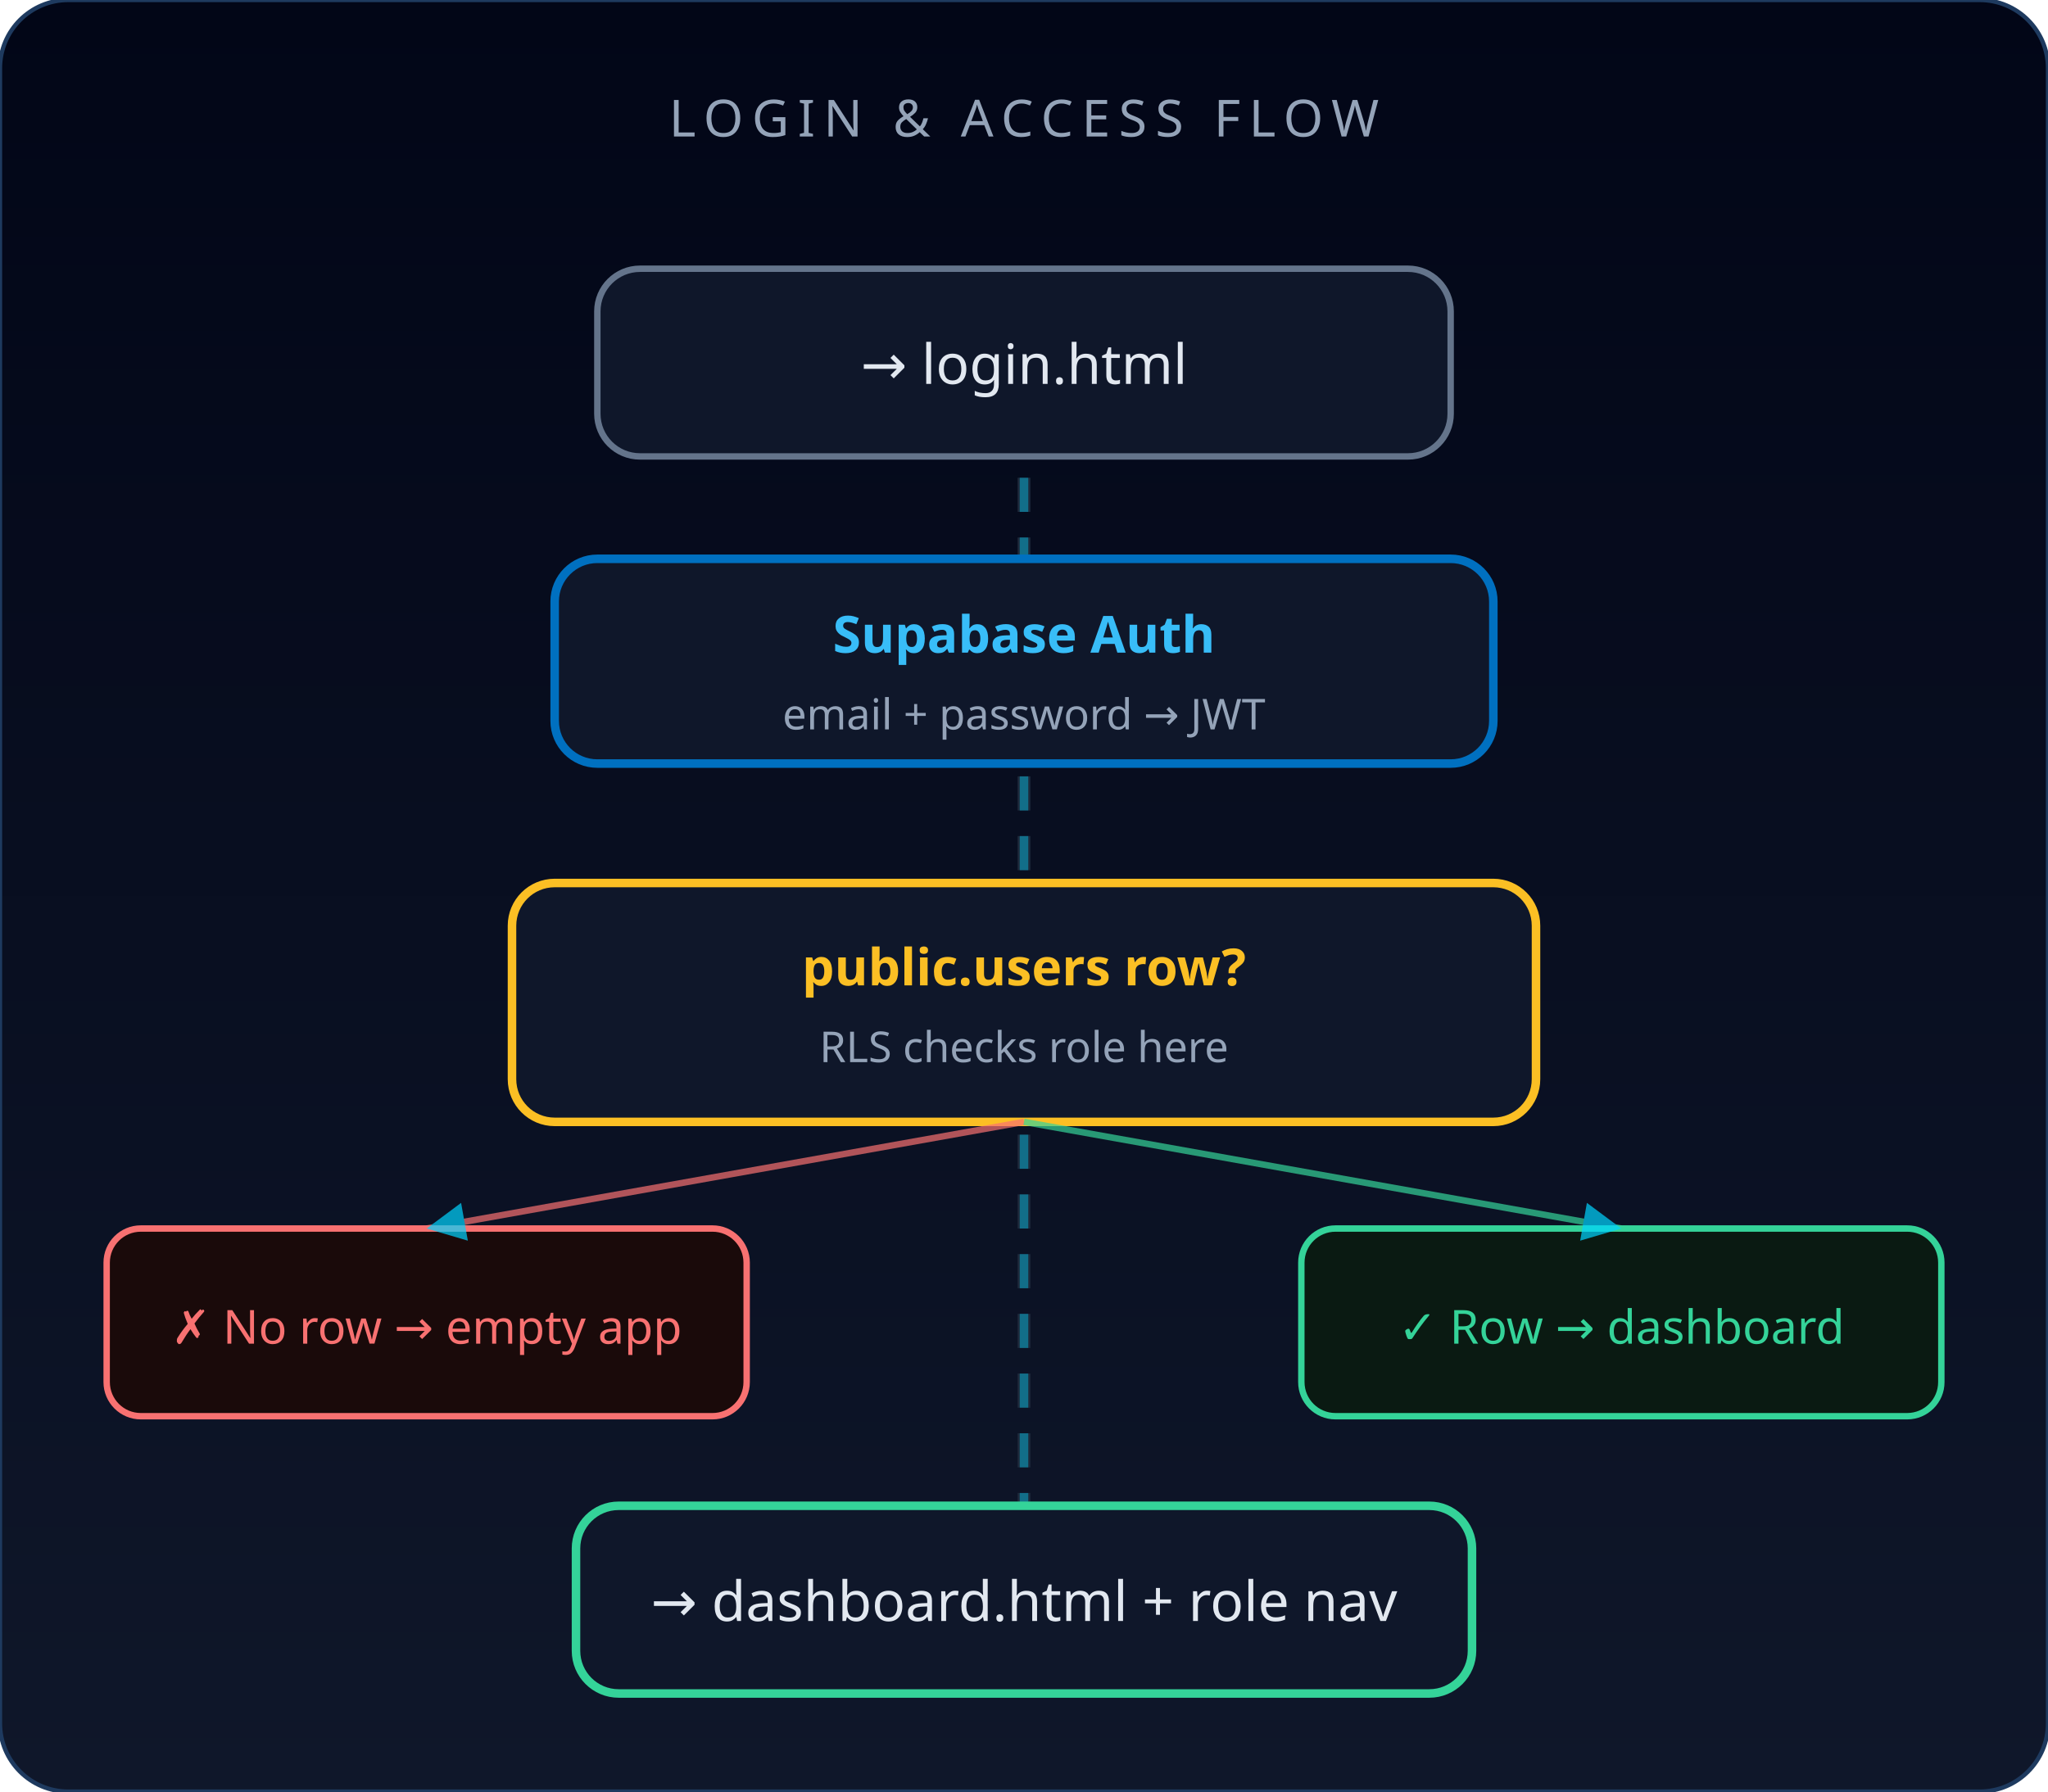
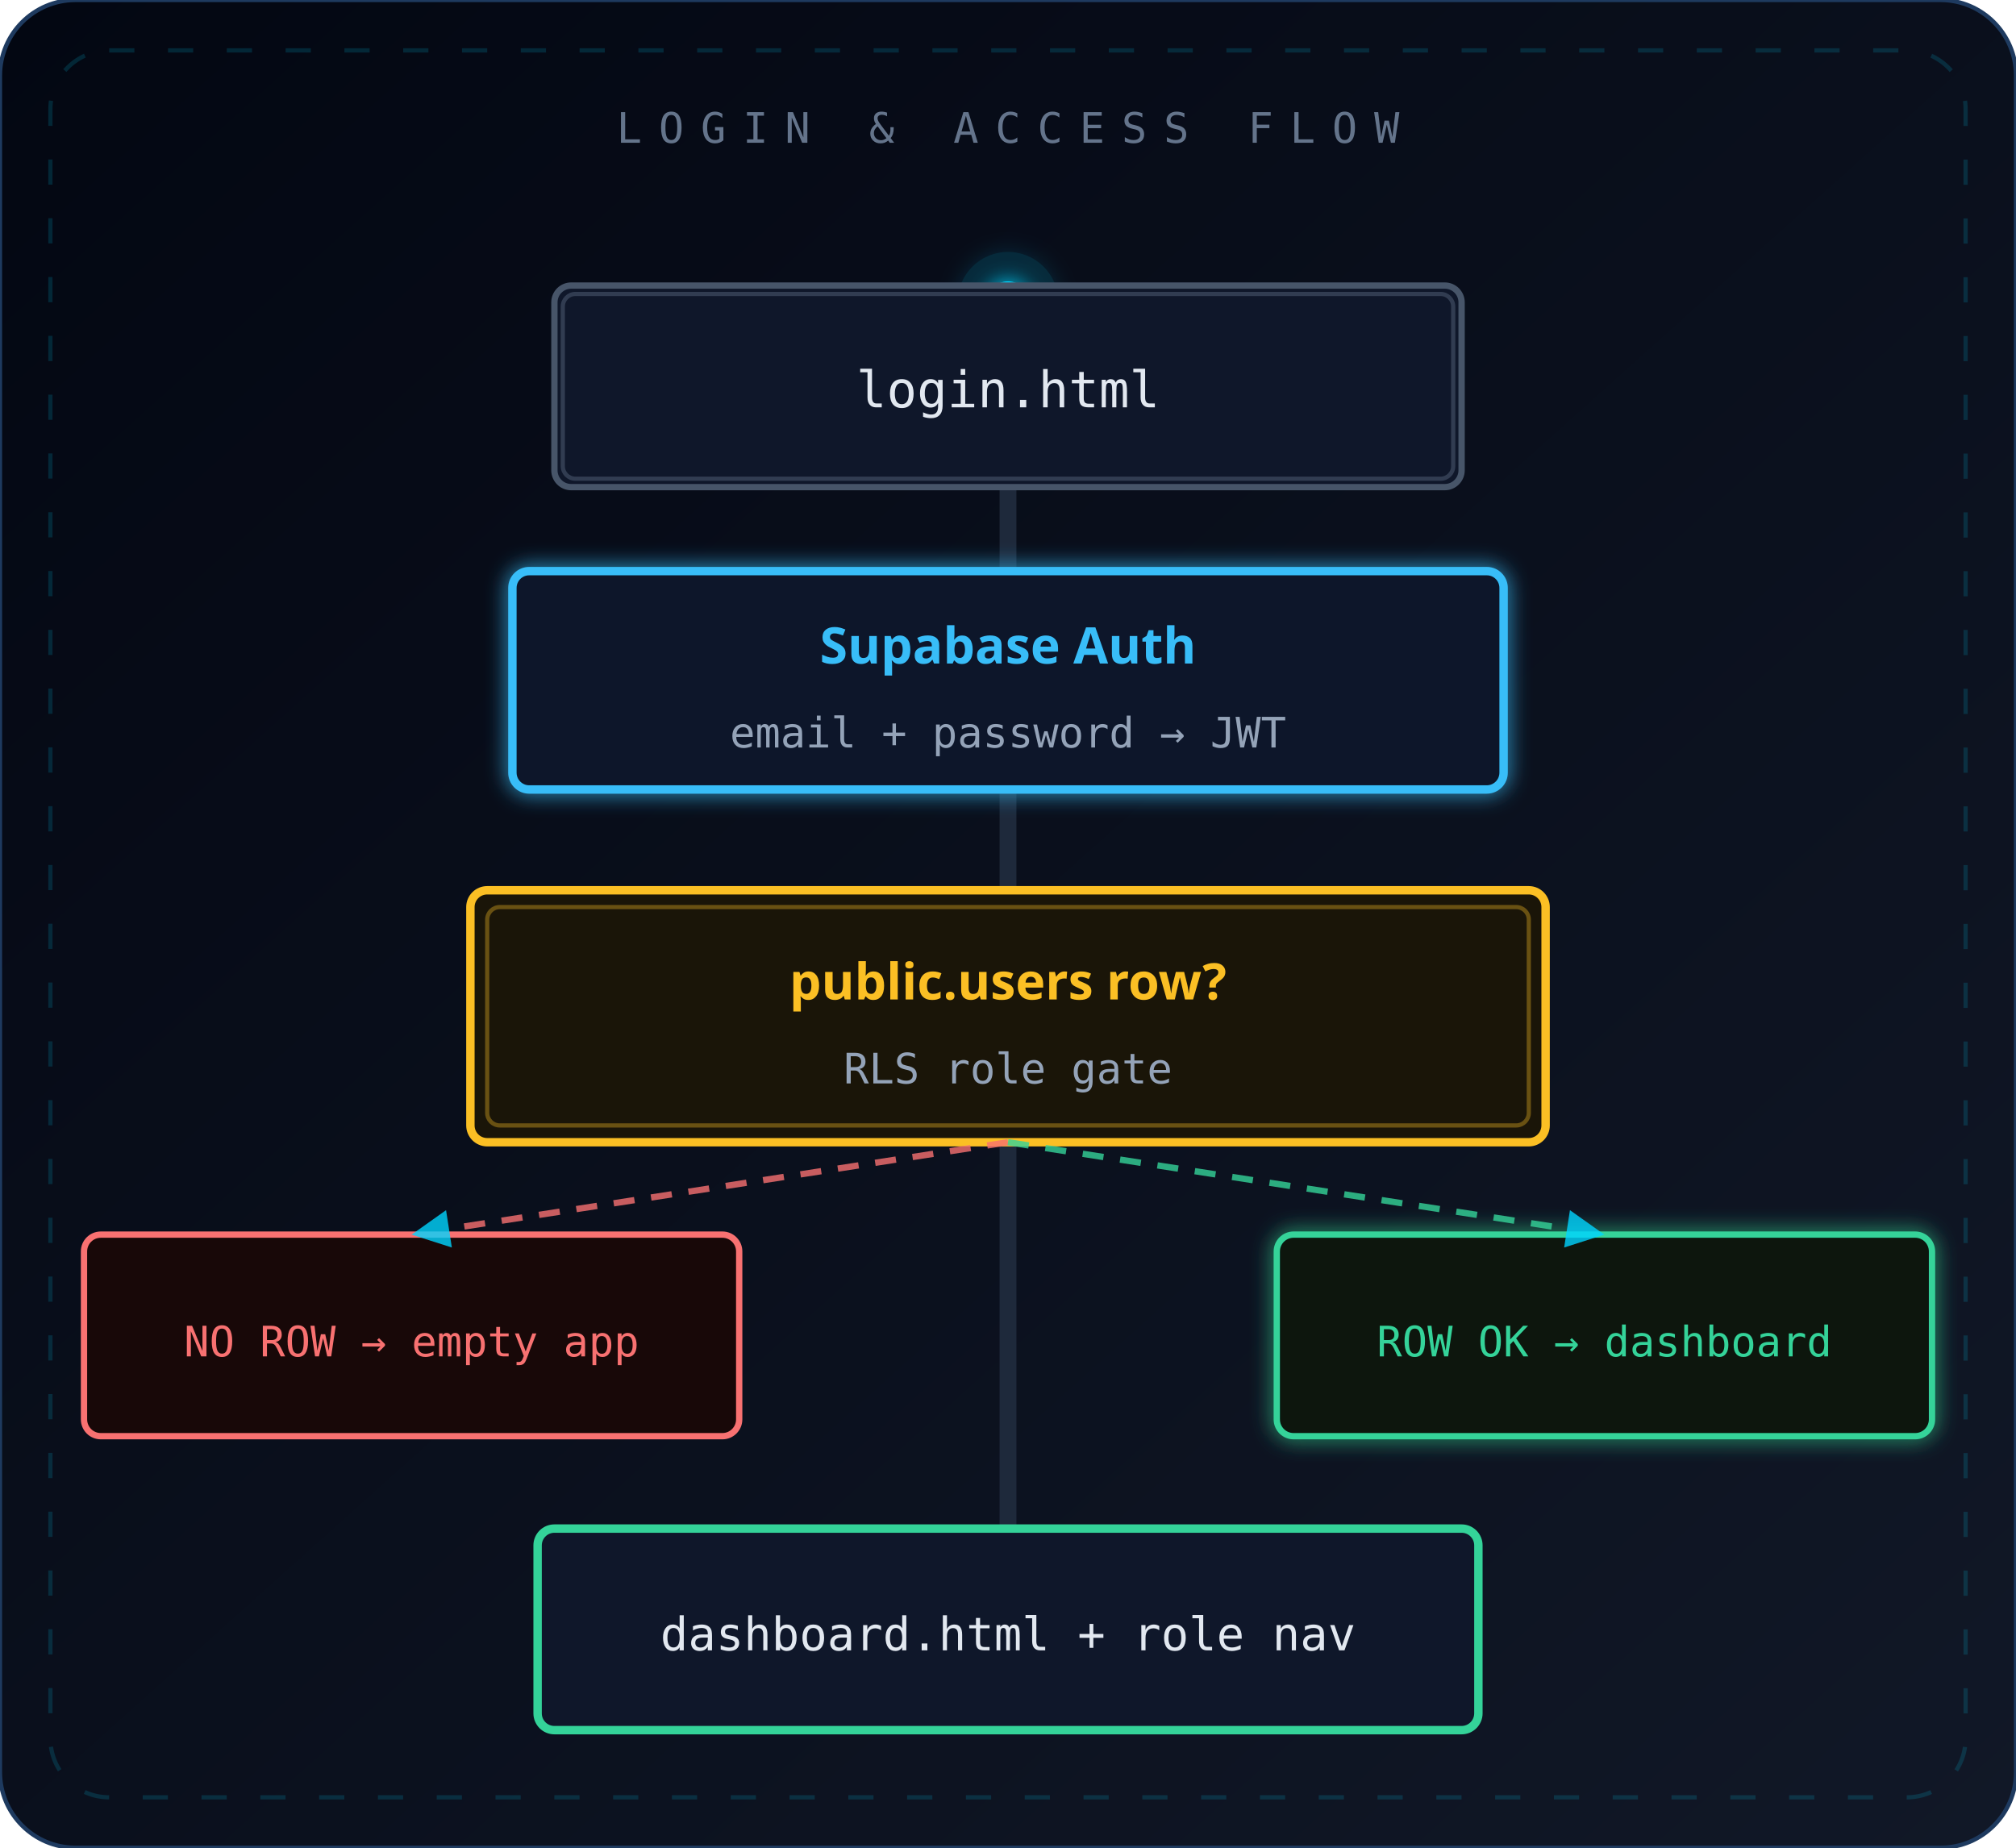
- <svg xmlns="http://www.w3.org/2000/svg" viewBox="0 0 480 420" role="img" aria-label="Login and provision flow">
+ <svg xmlns="http://www.w3.org/2000/svg" viewBox="0 0 480 440" role="img" aria-label="Login and provision flow">
  <defs>
-     <linearGradient id="bg3" x1="0%" y1="0%" x2="0%" y2="100%">
-       <stop offset="0%" stop-color="#020617" />
-       <stop offset="100%" stop-color="#0f172a" />
+     <linearGradient id="af-bg" x1="0%" y1="0%" x2="100%" y2="100%">
+       <stop offset="0%" stop-color="#030712" />
+       <stop offset="100%" stop-color="#111827" />
    </linearGradient>
-     <marker id="arrow" markerWidth="8" markerHeight="8" refX="6" refY="3" orient="auto">
+     <linearGradient id="af-spine" x1="0%" y1="0%" x2="0%" y2="100%">
+       <stop offset="0%" stop-color="#00d4ff" stop-opacity="0" />
+       <stop offset="50%" stop-color="#00d4ff" stop-opacity="1" />
+       <stop offset="100%" stop-color="#a855f7" stop-opacity="0" />
+     </linearGradient>
+     <filter id="af-glow" x="-50%" y="-50%" width="200%" height="200%">
+       <feGaussianBlur stdDeviation="2.5" result="b" />
+       <feMerge>
+         <feMergeNode in="b" />
+         <feMergeNode in="SourceGraphic" />
+       </feMerge>
+     </filter>
+     <marker id="af-arrow" markerWidth="8" markerHeight="8" refX="6" refY="3" orient="auto">
      <path d="M0,0 L6,3 L0,6 Z" fill="#00d4ff" />
    </marker>
  </defs>
-   <rect width="480" height="420" rx="16" fill="url(#bg3)" stroke="#1e3a5f" />
-   <text x="240" y="32" text-anchor="middle" fill="#94a3b8" font-family="system-ui,sans-serif" font-size="12" letter-spacing="2">LOGIN &amp; ACCESS FLOW</text>
-   <line x1="240" y1="70" x2="240" y2="360" stroke="#1e293b" stroke-width="3" stroke-dasharray="8 6" />
-   <line x1="240" y1="70" x2="240" y2="360" stroke="#00d4ff" stroke-width="2" opacity="0.4" stroke-dasharray="8 6">
-     <animate attributeName="stroke-dashoffset" from="28" to="0" dur="1.5s" repeatCount="indefinite" />
+   <rect width="480" height="440" rx="18" fill="url(#af-bg)" stroke="#1e3a5f" />
+   <rect x="12" y="12" width="456" height="416" rx="14" fill="none" stroke="#00d4ff" stroke-width="1" opacity="0.15" stroke-dasharray="6 8">
+     <animate attributeName="stroke-dashoffset" values="28;0" dur="2s" repeatCount="indefinite" />
+   </rect>
+   <text x="240" y="34" text-anchor="middle" fill="#64748b" font-family="ui-monospace,monospace" font-size="10" letter-spacing="4">LOGIN &amp; ACCESS FLOW</text>
+   <line x1="240" y1="72" x2="240" y2="378" stroke="#1e293b" stroke-width="4" stroke-linecap="round" />
+   <line x1="240" y1="72" x2="240" y2="378" stroke="url(#af-spine)" stroke-width="2" stroke-dasharray="10 8" opacity="0.85">
+     <animate attributeName="stroke-dashoffset" values="36;0" dur="1.4s" repeatCount="indefinite" />
  </line>
-   <circle cx="240" cy="70" r="6" fill="#00d4ff" opacity="0.8">
-     <animate attributeName="cy" values="70;360;70" dur="4s" repeatCount="indefinite" />
-     <animate attributeName="opacity" values="0.9;0.2;0.9" dur="4s" repeatCount="indefinite" />
+   <circle cx="240" cy="72" r="5" fill="#00d4ff" filter="url(#af-glow)">
+     <animate attributeName="cy" values="72;378;72" dur="5s" repeatCount="indefinite" />
  </circle>
-   <g transform="translate(240,85)">
-     <rect x="-100" y="-22" width="200" height="44" rx="10" fill="#0f172a" stroke="#64748b" stroke-width="1.5" />
-     <text text-anchor="middle" y="5" fill="#e2e8f0" font-family="system-ui" font-size="13">→ login.html</text>
+   <circle cx="240" cy="72" r="12" fill="#00d4ff" opacity="0.15" filter="url(#af-glow)">
+     <animate attributeName="cy" values="72;378;72" dur="5s" repeatCount="indefinite" />
+   </circle>
+   <g transform="translate(240,92)">
+     <rect x="-108" y="-24" width="216" height="48" rx="4" fill="#0f172a" stroke="#475569" stroke-width="1.5" />
+     <rect x="-106" y="-22" width="212" height="44" rx="3" fill="none" stroke="#64748b" stroke-width="1" opacity="0.4" />
+     <text text-anchor="middle" y="5" fill="#e2e8f0" font-family="ui-monospace,monospace" font-size="12">login.html</text>
  </g>
-   <g transform="translate(240,155)">
-     <rect x="-110" y="-24" width="220" height="48" rx="10" fill="#0f172a" stroke="#0070c0" stroke-width="2" />
-     <text text-anchor="middle" y="-2" fill="#38bdf8" font-family="system-ui" font-size="12" font-weight="600">Supabase Auth</text>
-     <text text-anchor="middle" y="16" fill="#94a3b8" font-family="system-ui" font-size="10">email + password → JWT</text>
+   <g transform="translate(240,162)">
+     <rect x="-118" y="-26" width="236" height="52" rx="4" fill="#0c1929" stroke="#38bdf8" stroke-width="2" filter="url(#af-glow)" />
+     <text text-anchor="middle" y="-4" fill="#38bdf8" font-family="system-ui" font-size="12" font-weight="600">Supabase Auth</text>
+     <text text-anchor="middle" y="16" fill="#94a3b8" font-family="ui-monospace,monospace" font-size="10">email + password → JWT</text>
  </g>
-   <g transform="translate(240,235)">
-     <rect x="-120" y="-28" width="240" height="56" rx="10" fill="#0f172a" stroke="#fbbf24" stroke-width="2">
-       <animate attributeName="stroke-opacity" values="1;0.5;1" dur="2s" repeatCount="indefinite" />
+   <g transform="translate(240,242)">
+     <rect x="-128" y="-30" width="256" height="60" rx="4" fill="#1a1508" stroke="#fbbf24" stroke-width="2">
+       <animate attributeName="stroke-opacity" values="1;0.35;1" dur="1.6s" repeatCount="indefinite" />
+     </rect>
+     <rect x="-124" y="-26" width="248" height="52" rx="3" fill="none" stroke="#fbbf24" stroke-width="1" opacity="0.35">
+       <animate attributeName="opacity" values="0.2;0.7;0.2" dur="1.6s" repeatCount="indefinite" />
    </rect>
    <text text-anchor="middle" y="-4" fill="#fbbf24" font-family="system-ui" font-size="12" font-weight="600">public.users row?</text>
-     <text text-anchor="middle" y="14" fill="#94a3b8" font-family="system-ui" font-size="10">RLS checks role here</text>
+     <text text-anchor="middle" y="16" fill="#94a3b8" font-family="ui-monospace,monospace" font-size="10">RLS role gate</text>
  </g>
-   <g transform="translate(100,310)">
-     <rect x="-75" y="-22" width="150" height="44" rx="8" fill="#1a0a0a" stroke="#f87171" stroke-width="1.5" />
-     <text text-anchor="middle" y="5" fill="#f87171" font-family="system-ui" font-size="11">✗ No row → empty app</text>
+   <g transform="translate(98,318)">
+     <rect x="-78" y="-24" width="156" height="48" rx="4" fill="#180808" stroke="#f87171" stroke-width="1.5" />
+     <text text-anchor="middle" y="5" fill="#f87171" font-family="ui-monospace,monospace" font-size="10">NO ROW → empty app</text>
  </g>
-   <g transform="translate(380,310)">
-     <rect x="-75" y="-22" width="150" height="44" rx="8" fill="#0a1a12" stroke="#34d399" stroke-width="1.5" />
-     <text text-anchor="middle" y="5" fill="#34d399" font-family="system-ui" font-size="11">✓ Row → dashboard</text>
+   <g transform="translate(382,318)">
+     <rect x="-78" y="-24" width="156" height="48" rx="4" fill="#071510" stroke="#34d399" stroke-width="1.5" filter="url(#af-glow)" />
+     <text text-anchor="middle" y="5" fill="#34d399" font-family="ui-monospace,monospace" font-size="10">ROW OK → dashboard</text>
  </g>
-   <path d="M 240 263 L 100 288" fill="none" stroke="#f87171" stroke-width="1.5" marker-end="url(#arrow)" opacity="0.7" />
-   <path d="M 240 263 L 380 288" fill="none" stroke="#34d399" stroke-width="1.5" marker-end="url(#arrow)" opacity="0.7" />
-   <g transform="translate(240,375)">
-     <rect x="-105" y="-22" width="210" height="44" rx="10" fill="#0f172a" stroke="#34d399" stroke-width="2" />
-     <text text-anchor="middle" y="5" fill="#e2e8f0" font-family="system-ui" font-size="13">→ dashboard.html + role nav</text>
+   <path d="M 240 272 L 98 294" fill="none" stroke="#f87171" stroke-width="1.5" stroke-dasharray="5 4" marker-end="url(#af-arrow)" opacity="0.8">
+     <animate attributeName="stroke-dashoffset" values="18;0" dur="1.2s" repeatCount="indefinite" />
+   </path>
+   <path d="M 240 272 L 382 294" fill="none" stroke="#34d399" stroke-width="1.5" stroke-dasharray="5 4" marker-end="url(#af-arrow)" opacity="0.8">
+     <animate attributeName="stroke-dashoffset" values="18;0" dur="1.2s" begin="0.3s" repeatCount="indefinite" />
+   </path>
+   <g transform="translate(240,388)">
+     <rect x="-112" y="-24" width="224" height="48" rx="4" fill="#0f172a" stroke="#34d399" stroke-width="2" />
+     <text text-anchor="middle" y="5" fill="#e2e8f0" font-family="ui-monospace,monospace" font-size="11">dashboard.html + role nav</text>
  </g>
</svg>
